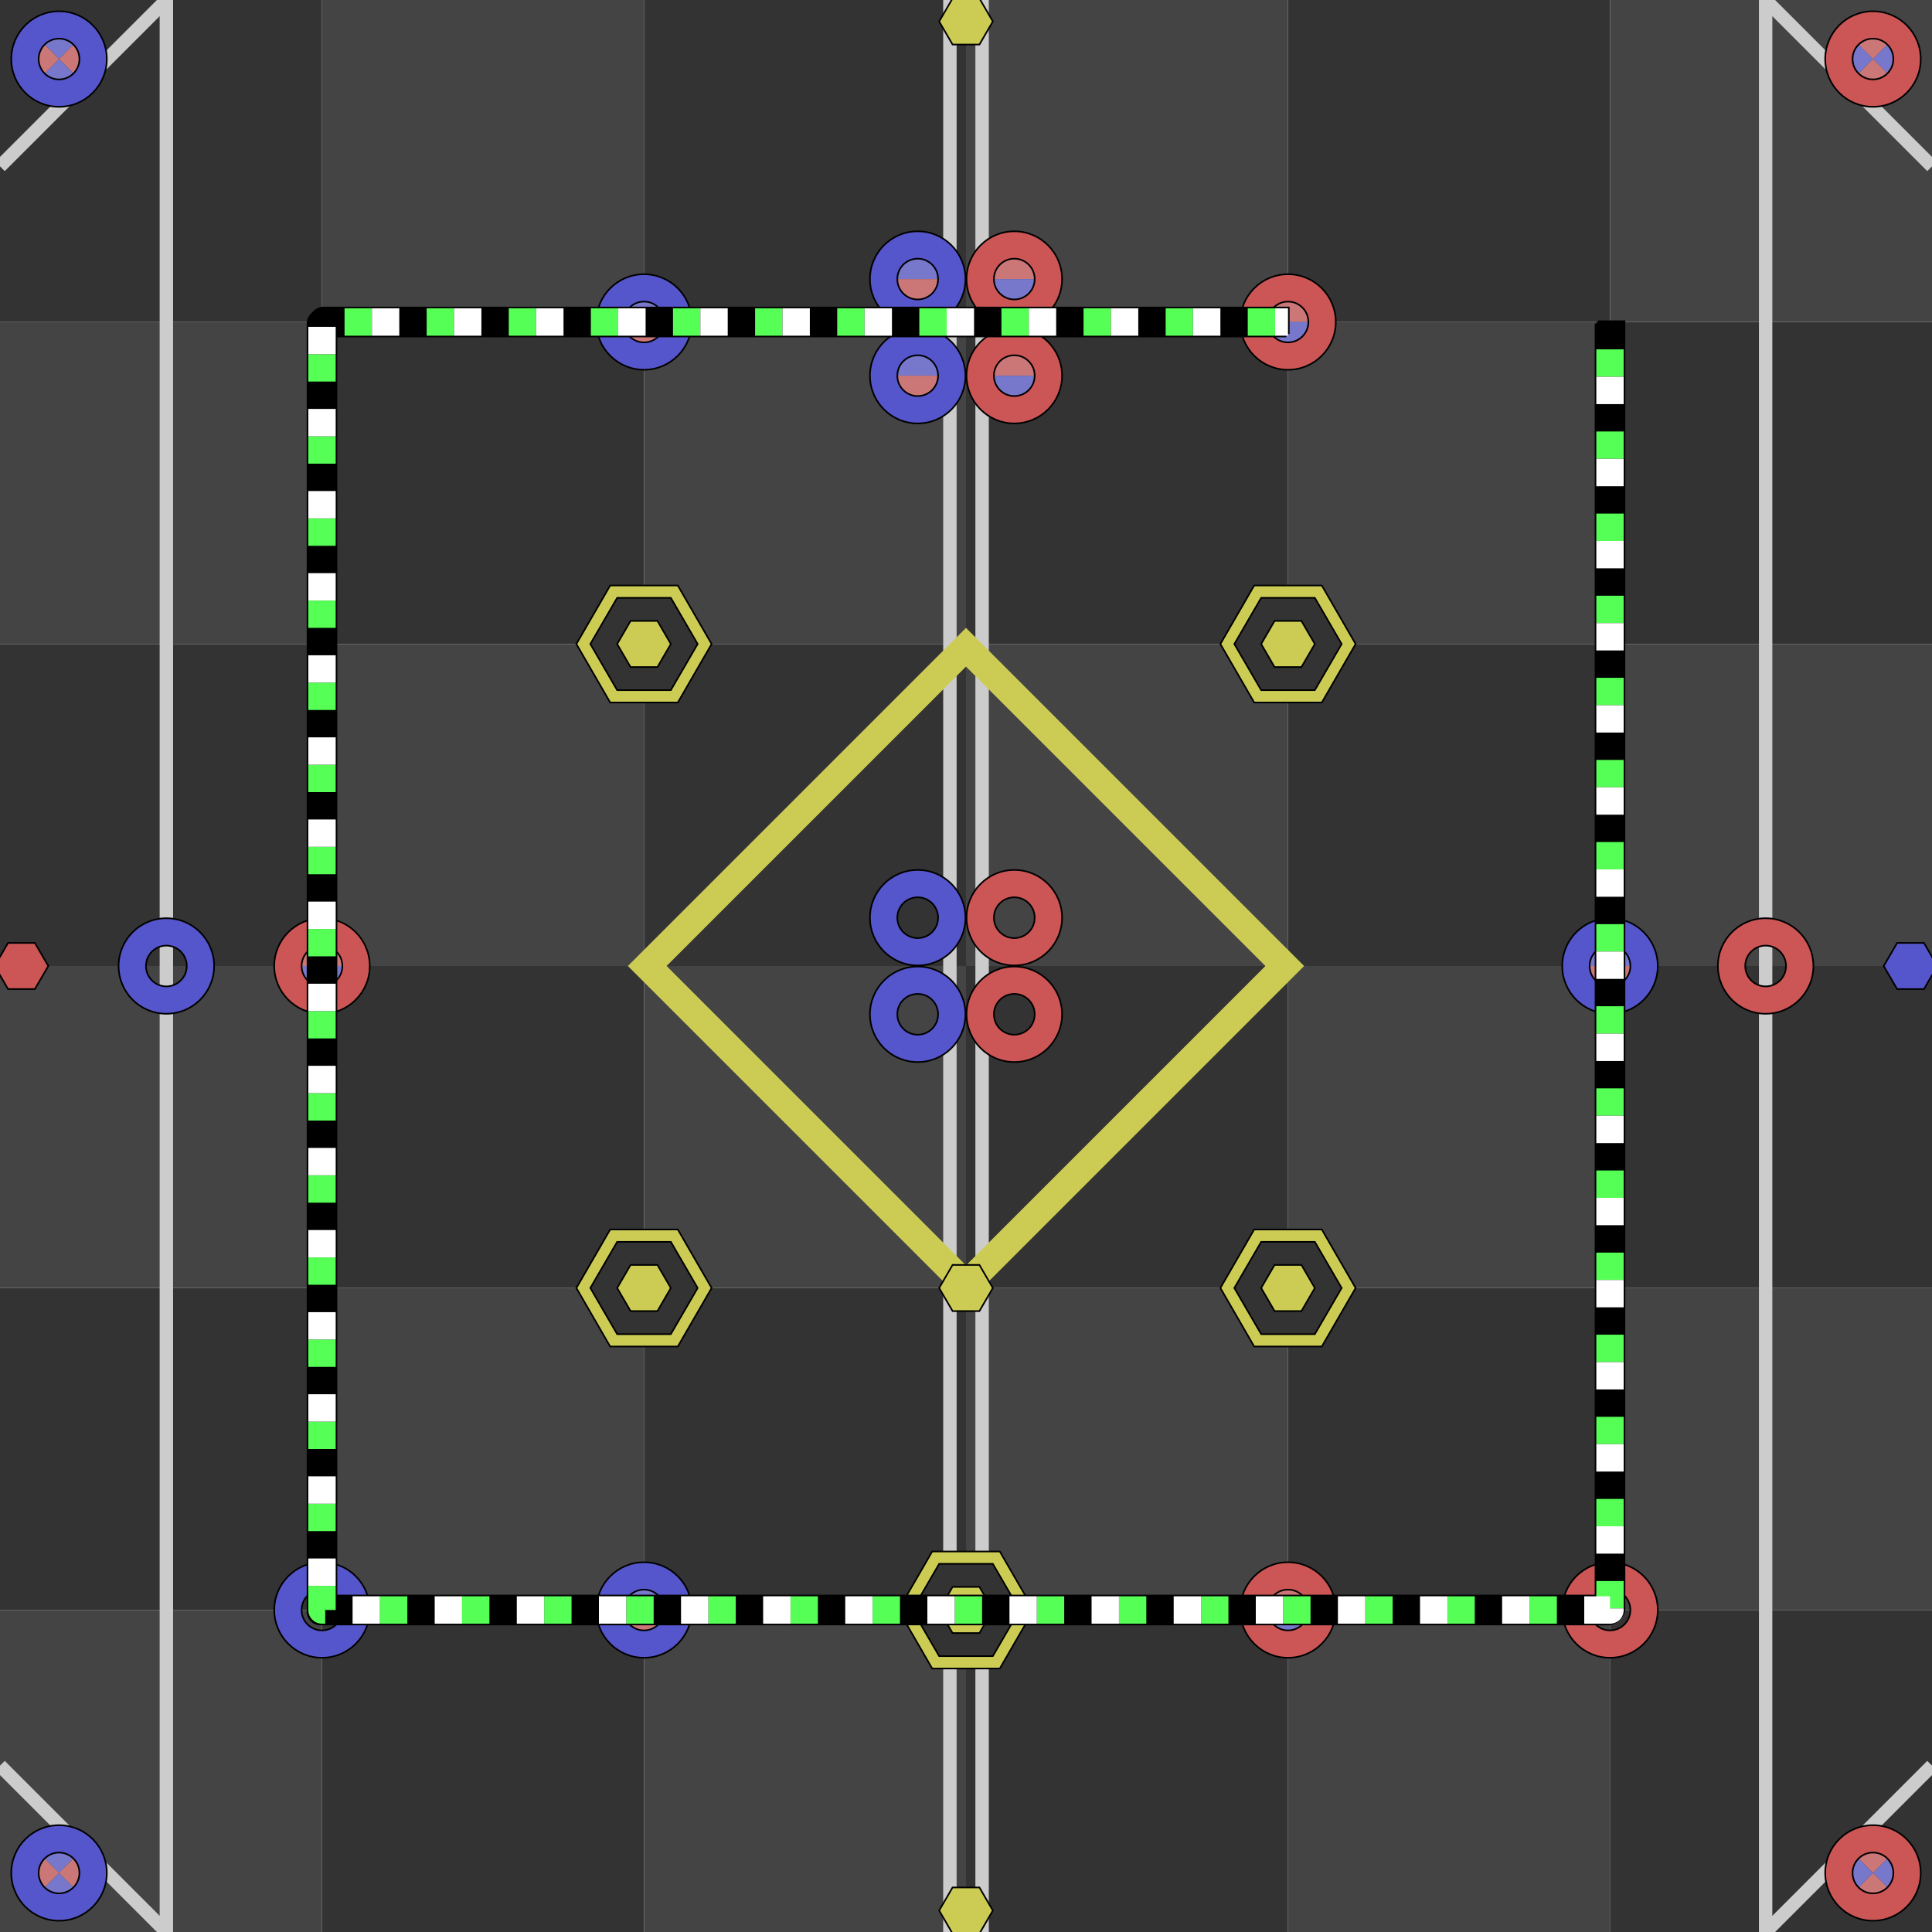
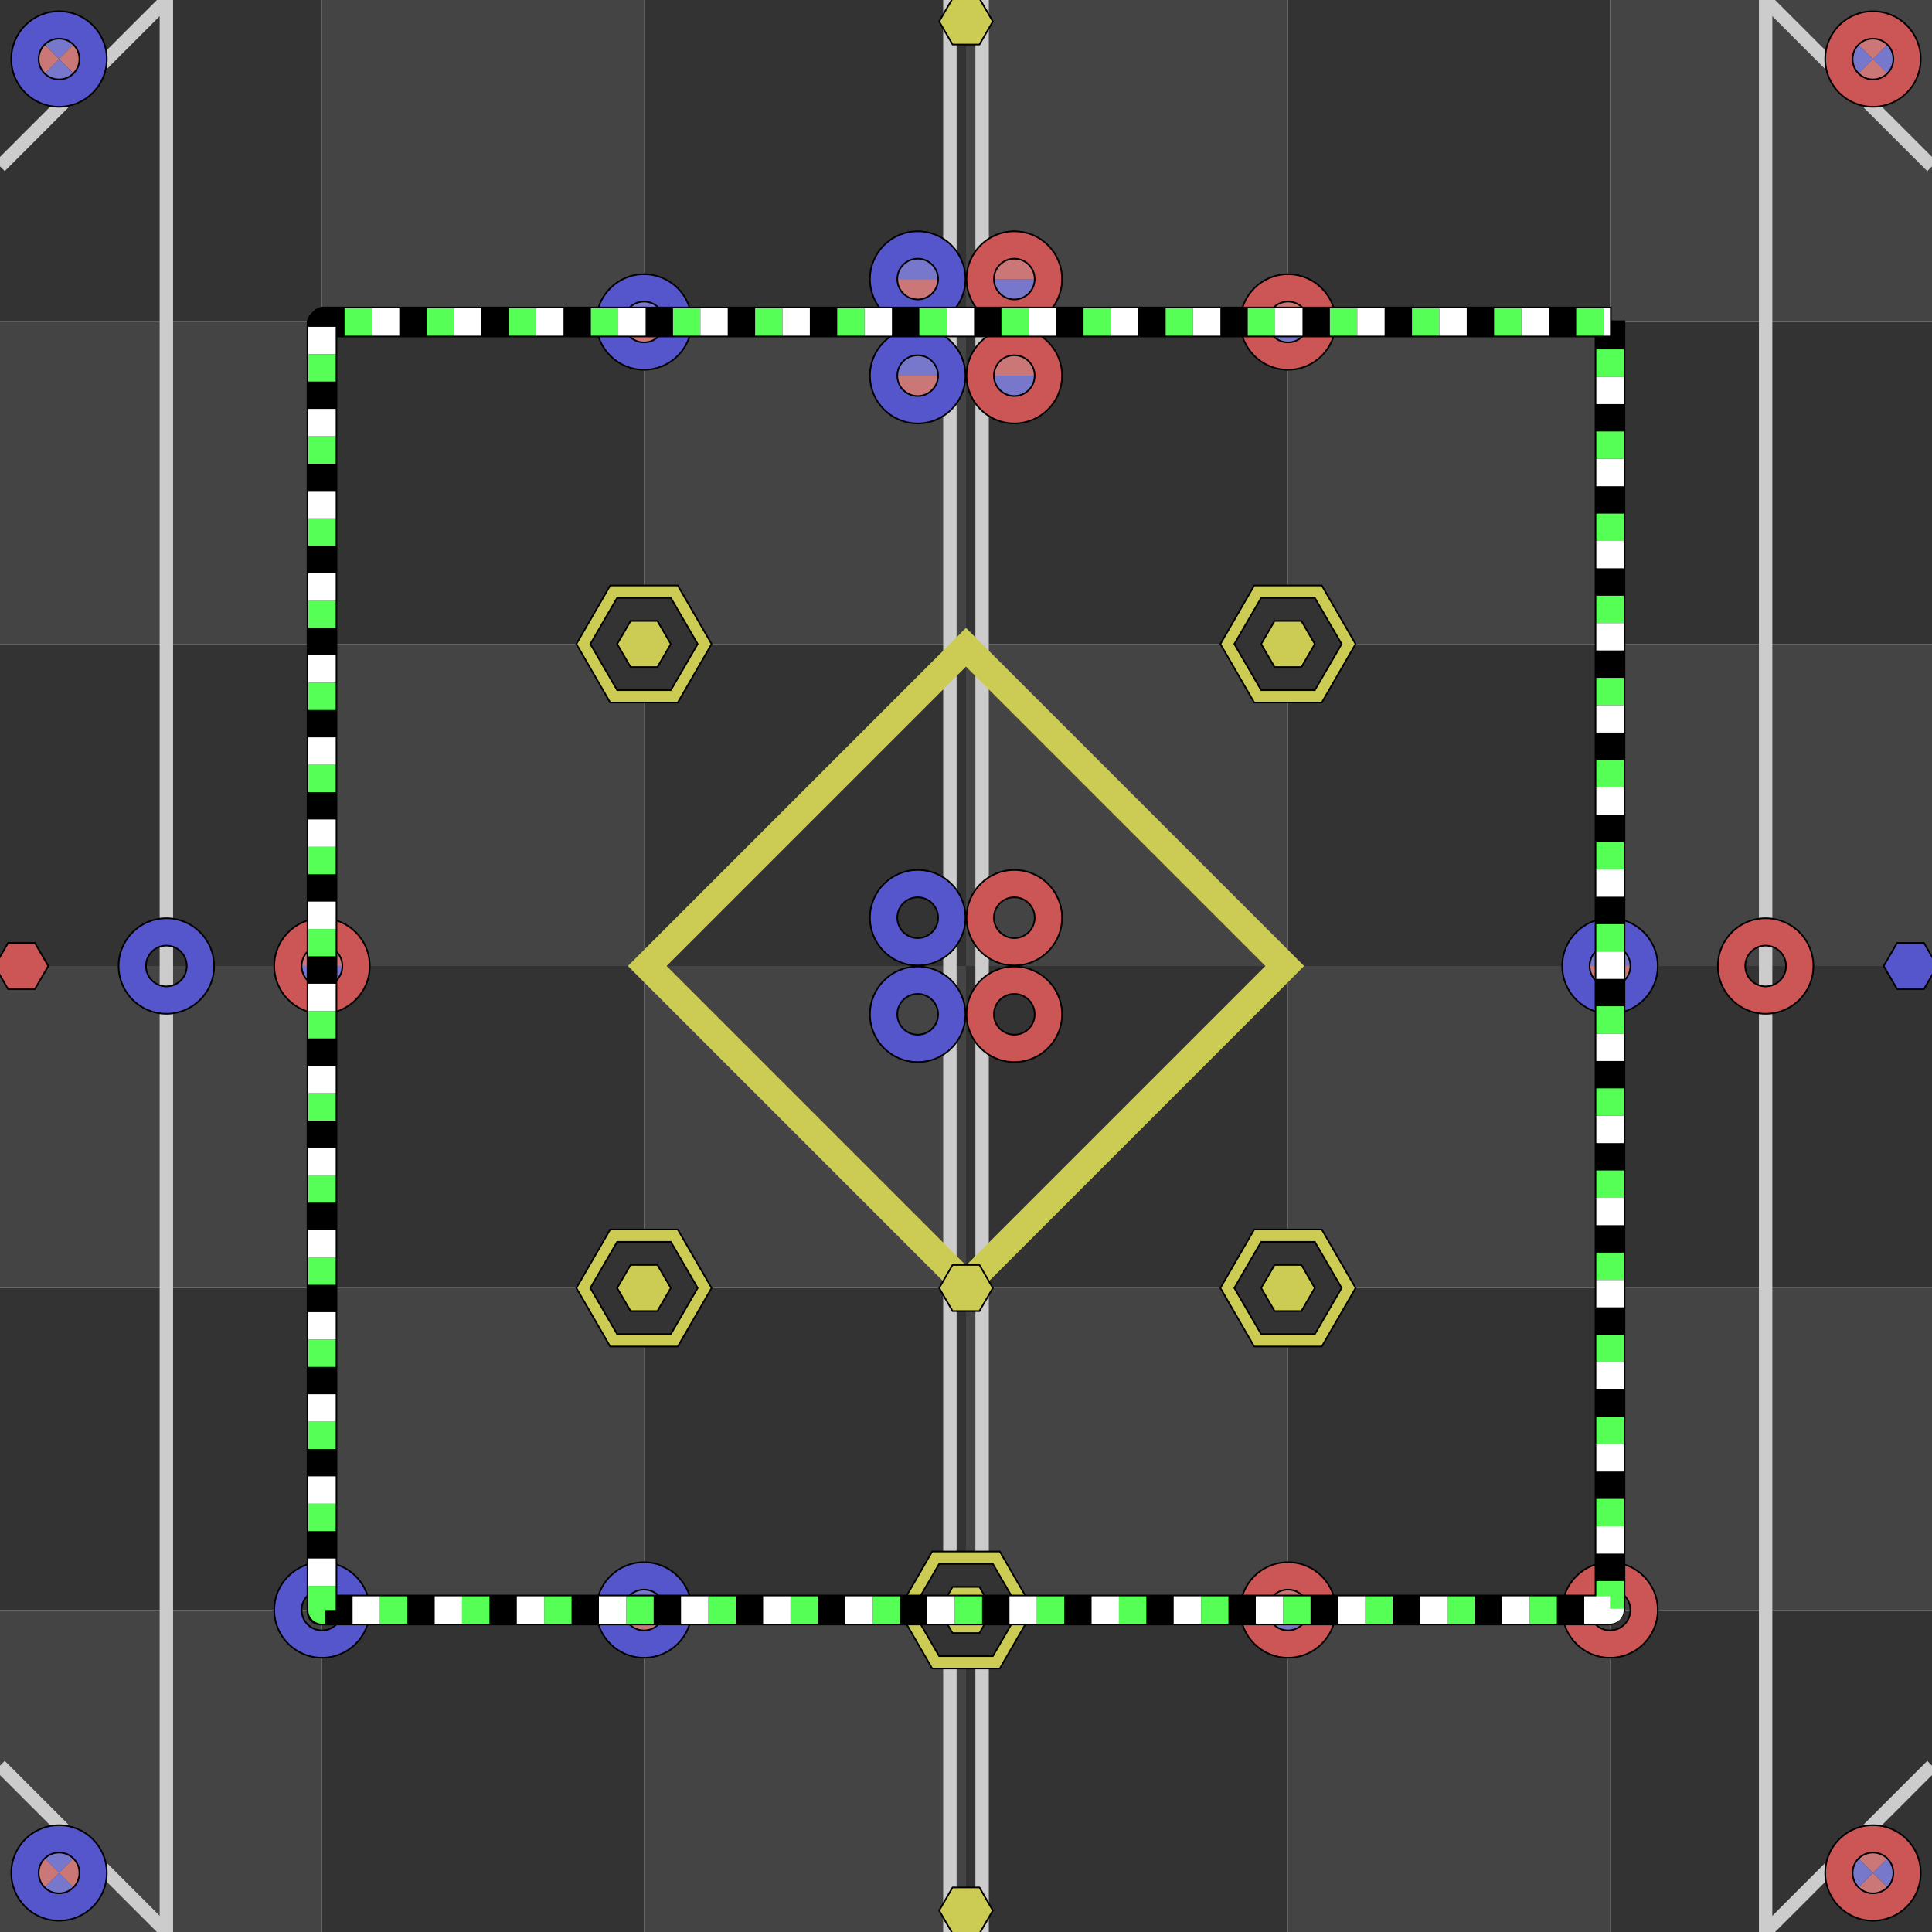
<svg xmlns="http://www.w3.org/2000/svg" version="1.1" width="600" height="600" viewBox="-1800 -1800 3600 3600">
  <g transform="scale(1, -1)">
    <rect x="-1800" y="-1800" width="600" height="600" fill="#444444" />
    <rect x="-1800" y="-1200" width="600" height="600" fill="#333333" />
    <rect x="-1800" y="-600" width="600" height="600" fill="#444444" />
    <rect x="-1800" y="0" width="600" height="600" fill="#333333" />
    <rect x="-1800" y="600" width="600" height="600" fill="#444444" />
    <rect x="-1800" y="1200" width="600" height="600" fill="#333333" />
    <rect x="-1200" y="-1800" width="600" height="600" fill="#333333" />
    <rect x="-1200" y="-1200" width="600" height="600" fill="#444444" />
    <rect x="-1200" y="-600" width="600" height="600" fill="#333333" />
    <rect x="-1200" y="0" width="600" height="600" fill="#444444" />
    <rect x="-1200" y="600" width="600" height="600" fill="#333333" />
    <rect x="-1200" y="1200" width="600" height="600" fill="#444444" />
    <rect x="-600" y="-1800" width="600" height="600" fill="#444444" />
    <rect x="-600" y="-1200" width="600" height="600" fill="#333333" />
    <rect x="-600" y="-600" width="600" height="600" fill="#444444" />
    <rect x="-600" y="0" width="600" height="600" fill="#333333" />
    <rect x="-600" y="600" width="600" height="600" fill="#444444" />
    <rect x="-600" y="1200" width="600" height="600" fill="#333333" />
    <rect x="0" y="-1800" width="600" height="600" fill="#333333" />
    <rect x="0" y="-1200" width="600" height="600" fill="#444444" />
    <rect x="0" y="-600" width="600" height="600" fill="#333333" />
    <rect x="0" y="0" width="600" height="600" fill="#444444" />
    <rect x="0" y="600" width="600" height="600" fill="#333333" />
    <rect x="0" y="1200" width="600" height="600" fill="#444444" />
    <rect x="600" y="-1800" width="600" height="600" fill="#444444" />
    <rect x="600" y="-1200" width="600" height="600" fill="#333333" />
    <rect x="600" y="-600" width="600" height="600" fill="#444444" />
    <rect x="600" y="0" width="600" height="600" fill="#333333" />
    <rect x="600" y="600" width="600" height="600" fill="#444444" />
    <rect x="600" y="1200" width="600" height="600" fill="#333333" />
    <rect x="1200" y="-1800" width="600" height="600" fill="#333333" />
    <rect x="1200" y="-1200" width="600" height="600" fill="#444444" />
    <rect x="1200" y="-600" width="600" height="600" fill="#333333" />
    <rect x="1200" y="0" width="600" height="600" fill="#444444" />
    <rect x="1200" y="600" width="600" height="600" fill="#333333" />
    <rect x="1200" y="1200" width="600" height="600" fill="#444444" />
    <line x1="-1490" y1="-1800" x2="-1490" y2="1800" stroke="#cccccc" stroke-width="25" />
    <line x1="-30" y1="-1800" x2="-30" y2="1800" stroke="#cccccc" stroke-width="25" />
    <line x1="30" y1="-1800" x2="30" y2="1800" stroke="#cccccc" stroke-width="25" />
    <line x1="1490" y1="-1800" x2="1490" y2="1800" stroke="#cccccc" stroke-width="25" />
    <line x1="-1800" y1="-1490" x2="-1490" y2="-1800" stroke="#cccccc" stroke-width="25" />
    <line x1="1800" y1="-1490" x2="1490" y2="-1800" stroke="#cccccc" stroke-width="25" />
    <line x1="-1800" y1="1490" x2="-1490" y2="1800" stroke="#cccccc" stroke-width="25" />
    <line x1="1800" y1="1490" x2="1490" y2="1800" stroke="#cccccc" stroke-width="25" />
    <rect x="-420" y="-420" width="840" height="840" transform="rotate(45)" stroke="#cccc55" fill="none" stroke-width="51" />
    <polygon points="-1710,0 -1735,43 -1785,43 -1810,0 -1785,-43 -1735,-43" fill="#cc5555" stroke="#000000" stroke-width="3" />
    <polygon points="1810,0 1785,43 1735,43 1710,0 1735,-43 1785,-43" fill="#5555cc" stroke="#000000" stroke-width="3" />
    <polygon points="50,1760 25,1803 -25,1803 -50,1760 -25,1717 25,1717" fill="#cccc55" stroke="#000000" stroke-width="3" />
    <polygon points="50,-600 25,-557 -25,-557 -50,-600 -25,-643 25,-643" fill="#cccc55" stroke="#000000" stroke-width="3" />
    <polygon points="50,-1760 25,-1717 -25,-1717 -50,-1760 -25,-1803 25,-1803" fill="#cccc55" stroke="#000000" stroke-width="3" />
    <polygon points="-474,600 -537,709 -663,709 -726,600 -663,491 -537,491" fill="#cccc55" stroke="#000000" stroke-width="3" />
    <polygon points="-500,600 -550,686 -650,686 -700,600 -650,514 -550,514" fill="#333333" stroke="#000000" stroke-width="3" />
    <polygon points="-550,600 -575,643 -625,643 -650,600 -625,557 -575,557" fill="#cccc55" stroke="#000000" stroke-width="3" />
    <polygon points="726,600 663,709 537,709 474,600 537,491 663,491" fill="#cccc55" stroke="#000000" stroke-width="3" />
    <polygon points="700,600 650,686 550,686 500,600 550,514 650,514" fill="#333333" stroke="#000000" stroke-width="3" />
    <polygon points="650,600 625,643 575,643 550,600 575,557 625,557" fill="#cccc55" stroke="#000000" stroke-width="3" />
    <polygon points="-474,-600 -537,-491 -663,-491 -726,-600 -663,-709 -537,-709" fill="#cccc55" stroke="#000000" stroke-width="3" />
    <polygon points="-500,-600 -550,-514 -650,-514 -700,-600 -650,-686 -550,-686" fill="#333333" stroke="#000000" stroke-width="3" />
    <polygon points="-550,-600 -575,-557 -625,-557 -650,-600 -625,-643 -575,-643" fill="#cccc55" stroke="#000000" stroke-width="3" />
    <polygon points="726,-600 663,-491 537,-491 474,-600 537,-709 663,-709" fill="#cccc55" stroke="#000000" stroke-width="3" />
    <polygon points="700,-600 650,-514 550,-514 500,-600 550,-686 650,-686" fill="#333333" stroke="#000000" stroke-width="3" />
    <polygon points="650,-600 625,-557 575,-557 550,-600 575,-643 625,-643" fill="#cccc55" stroke="#000000" stroke-width="3" />
    <polygon points="126,-1200 63,-1091 -63,-1091 -126,-1200 -63,-1309 63,-1309" fill="#cccc55" stroke="#000000" stroke-width="3" />
    <polygon points="100,-1200 50,-1114 -50,-1114 -100,-1200 -50,-1286 50,-1286" fill="#333333" stroke="#000000" stroke-width="3" />
    <polygon points="50,-1200 25,-1157 -25,-1157 -50,-1200 -25,-1243 25,-1243" fill="#cccc55" stroke="#000000" stroke-width="3" />
    <path d="M 1690,1690 l -63,63 a 89,89 0 0,0 126,0 z" fill="#cc7777" />
    <path d="M 1690,1690 l 63,63 a 89,89 0 0,0 0,-126 z" fill="#7777cc" />
    <path d="M 1690,1690 l 63,-63 a 89,89 0 0,0 -126,0 z" fill="#cc7777" />
    <path d="M 1690,1690 l -63,-63 a 89,89 0 0,0 0,126 z" fill="#7777cc" />
    <circle cx="1690" cy="1690" r="63" stroke="#cc5555" fill="none" stroke-width="51" />
    <circle cx="1690" cy="1690" r="89" fill="none" stroke="#000000" stroke-width="3" />
    <circle cx="1690" cy="1690" r="38" fill="none" stroke="#000000" stroke-width="3" />
    <path d="M 1690,-1690 l -63,63 a 89,89 0 0,0 126,0 z" fill="#cc7777" />
    <path d="M 1690,-1690 l 63,63 a 89,89 0 0,0 0,-126 z" fill="#7777cc" />
    <path d="M 1690,-1690 l 63,-63 a 89,89 0 0,0 -126,0 z" fill="#cc7777" />
    <path d="M 1690,-1690 l -63,-63 a 89,89 0 0,0 0,126 z" fill="#7777cc" />
    <circle cx="1690" cy="-1690" r="63" stroke="#cc5555" fill="none" stroke-width="51" />
    <circle cx="1690" cy="-1690" r="89" fill="none" stroke="#000000" stroke-width="3" />
    <circle cx="1690" cy="-1690" r="38" fill="none" stroke="#000000" stroke-width="3" />
    <path d="M -1690,1690 l -63,63 a 89,89 0 0,0 126,0 z" fill="#7777cc" />
    <path d="M -1690,1690 l 63,63 a 89,89 0 0,0 0,-126 z" fill="#cc7777" />
    <path d="M -1690,1690 l 63,-63 a 89,89 0 0,0 -126,0 z" fill="#7777cc" />
    <path d="M -1690,1690 l -63,-63 a 89,89 0 0,0 0,126 z" fill="#cc7777" />
    <circle cx="-1690" cy="1690" r="63" stroke="#5555cc" fill="none" stroke-width="51" />
    <circle cx="-1690" cy="1690" r="89" fill="none" stroke="#000000" stroke-width="3" />
    <circle cx="-1690" cy="1690" r="38" fill="none" stroke="#000000" stroke-width="3" />
    <path d="M -1690,-1690 l -63,63 a 89,89 0 0,0 126,0 z" fill="#7777cc" />
    <path d="M -1690,-1690 l 63,63 a 89,89 0 0,0 0,-126 z" fill="#cc7777" />
    <path d="M -1690,-1690 l 63,-63 a 89,89 0 0,0 -126,0 z" fill="#7777cc" />
    <path d="M -1690,-1690 l -63,-63 a 89,89 0 0,0 0,126 z" fill="#cc7777" />
    <circle cx="-1690" cy="-1690" r="63" stroke="#5555cc" fill="none" stroke-width="51" />
    <circle cx="-1690" cy="-1690" r="89" fill="none" stroke="#000000" stroke-width="3" />
    <circle cx="-1690" cy="-1690" r="38" fill="none" stroke="#000000" stroke-width="3" />
    <path d="M 1,1280 a 89,89 0 1,0 178,0" fill="#cc7777" />
    <path d="M 1,1280 a 89,89 0 1,1 178,0" fill="#7777cc" />
    <circle cx="90" cy="1280" r="63" stroke="#cc5555" fill="none" stroke-width="51" />
    <circle cx="90" cy="1280" r="89" fill="none" stroke="#000000" stroke-width="3" />
    <circle cx="90" cy="1280" r="38" fill="none" stroke="#000000" stroke-width="3" />
    <path d="M 511,1200 a 89,89 0 1,0 178,0" fill="#cc7777" />
    <path d="M 511,1200 a 89,89 0 1,1 178,0" fill="#7777cc" />
    <circle cx="600" cy="1200" r="63" stroke="#cc5555" fill="none" stroke-width="51" />
    <circle cx="600" cy="1200" r="89" fill="none" stroke="#000000" stroke-width="3" />
    <circle cx="600" cy="1200" r="38" fill="none" stroke="#000000" stroke-width="3" />
    <path d="M 1,1100 a 89,89 0 1,0 178,0" fill="#cc7777" />
    <path d="M 1,1100 a 89,89 0 1,1 178,0" fill="#7777cc" />
    <circle cx="90" cy="1100" r="63" stroke="#cc5555" fill="none" stroke-width="51" />
    <circle cx="90" cy="1100" r="89" fill="none" stroke="#000000" stroke-width="3" />
    <circle cx="90" cy="1100" r="38" fill="none" stroke="#000000" stroke-width="3" />
    <path d="M -1289,0 a 89,89 0 1,0 178,0" fill="#cc7777" />
    <path d="M -1289,0 a 89,89 0 1,1 178,0" fill="#7777cc" />
    <circle cx="-1200" cy="0" r="63" stroke="#cc5555" fill="none" stroke-width="51" />
    <circle cx="-1200" cy="0" r="89" fill="none" stroke="#000000" stroke-width="3" />
    <circle cx="-1200" cy="0" r="38" fill="none" stroke="#000000" stroke-width="3" />
    <path d="M 511,-1200 a 89,89 0 1,0 178,0" fill="#cc7777" />
    <path d="M 511,-1200 a 89,89 0 1,1 178,0" fill="#7777cc" />
    <circle cx="600" cy="-1200" r="63" stroke="#cc5555" fill="none" stroke-width="51" />
    <circle cx="600" cy="-1200" r="89" fill="none" stroke="#000000" stroke-width="3" />
    <circle cx="600" cy="-1200" r="38" fill="none" stroke="#000000" stroke-width="3" />
    <path d="M -179,1280 a 89,89 0 1,0 178,0" fill="#7777cc" />
    <path d="M -179,1280 a 89,89 0 1,1 178,0" fill="#cc7777" />
    <circle cx="-90" cy="1280" r="63" stroke="#5555cc" fill="none" stroke-width="51" />
    <circle cx="-90" cy="1280" r="89" fill="none" stroke="#000000" stroke-width="3" />
    <circle cx="-90" cy="1280" r="38" fill="none" stroke="#000000" stroke-width="3" />
    <path d="M -689,1200 a 89,89 0 1,0 178,0" fill="#7777cc" />
    <path d="M -689,1200 a 89,89 0 1,1 178,0" fill="#cc7777" />
    <circle cx="-600" cy="1200" r="63" stroke="#5555cc" fill="none" stroke-width="51" />
    <circle cx="-600" cy="1200" r="89" fill="none" stroke="#000000" stroke-width="3" />
    <circle cx="-600" cy="1200" r="38" fill="none" stroke="#000000" stroke-width="3" />
    <path d="M -179,1100 a 89,89 0 1,0 178,0" fill="#7777cc" />
    <path d="M -179,1100 a 89,89 0 1,1 178,0" fill="#cc7777" />
    <circle cx="-90" cy="1100" r="63" stroke="#5555cc" fill="none" stroke-width="51" />
    <circle cx="-90" cy="1100" r="89" fill="none" stroke="#000000" stroke-width="3" />
    <circle cx="-90" cy="1100" r="38" fill="none" stroke="#000000" stroke-width="3" />
    <path d="M 1111,0 a 89,89 0 1,0 178,0" fill="#7777cc" />
    <path d="M 1111,0 a 89,89 0 1,1 178,0" fill="#cc7777" />
    <circle cx="1200" cy="0" r="63" stroke="#5555cc" fill="none" stroke-width="51" />
    <circle cx="1200" cy="0" r="89" fill="none" stroke="#000000" stroke-width="3" />
    <circle cx="1200" cy="0" r="38" fill="none" stroke="#000000" stroke-width="3" />
    <path d="M -689,-1200 a 89,89 0 1,0 178,0" fill="#7777cc" />
    <path d="M -689,-1200 a 89,89 0 1,1 178,0" fill="#cc7777" />
    <circle cx="-600" cy="-1200" r="63" stroke="#5555cc" fill="none" stroke-width="51" />
    <circle cx="-600" cy="-1200" r="89" fill="none" stroke="#000000" stroke-width="3" />
    <circle cx="-600" cy="-1200" r="38" fill="none" stroke="#000000" stroke-width="3" />
    <circle cx="90" cy="90" r="63" stroke="#cc5555" fill="none" stroke-width="51" />
    <circle cx="90" cy="90" r="89" fill="none" stroke="#000000" stroke-width="3" />
    <circle cx="90" cy="90" r="38" fill="none" stroke="#000000" stroke-width="3" />
    <circle cx="1490" cy="0" r="63" stroke="#cc5555" fill="none" stroke-width="51" />
    <circle cx="1490" cy="0" r="89" fill="none" stroke="#000000" stroke-width="3" />
    <circle cx="1490" cy="0" r="38" fill="none" stroke="#000000" stroke-width="3" />
    <circle cx="90" cy="-90" r="63" stroke="#cc5555" fill="none" stroke-width="51" />
    <circle cx="90" cy="-90" r="89" fill="none" stroke="#000000" stroke-width="3" />
    <circle cx="90" cy="-90" r="38" fill="none" stroke="#000000" stroke-width="3" />
    <circle cx="1200" cy="-1200" r="63" stroke="#cc5555" fill="none" stroke-width="51" />
    <circle cx="1200" cy="-1200" r="89" fill="none" stroke="#000000" stroke-width="3" />
    <circle cx="1200" cy="-1200" r="38" fill="none" stroke="#000000" stroke-width="3" />
    <circle cx="-90" cy="90" r="63" stroke="#5555cc" fill="none" stroke-width="51" />
    <circle cx="-90" cy="90" r="89" fill="none" stroke="#000000" stroke-width="3" />
    <circle cx="-90" cy="90" r="38" fill="none" stroke="#000000" stroke-width="3" />
    <circle cx="-1490" cy="0" r="63" stroke="#5555cc" fill="none" stroke-width="51" />
    <circle cx="-1490" cy="0" r="89" fill="none" stroke="#000000" stroke-width="3" />
    <circle cx="-1490" cy="0" r="38" fill="none" stroke="#000000" stroke-width="3" />
    <circle cx="-90" cy="-90" r="63" stroke="#5555cc" fill="none" stroke-width="51" />
    <circle cx="-90" cy="-90" r="89" fill="none" stroke="#000000" stroke-width="3" />
    <circle cx="-90" cy="-90" r="38" fill="none" stroke="#000000" stroke-width="3" />
    <circle cx="-1200" cy="-1200" r="63" stroke="#5555cc" fill="none" stroke-width="51" />
    <circle cx="-1200" cy="-1200" r="89" fill="none" stroke="#000000" stroke-width="3" />
    <circle cx="-1200" cy="-1200" r="38" fill="none" stroke="#000000" stroke-width="3" />
-     <polyline points="1203,1203 1203,1203 1203,-1197 1203,-1197 -1197,-1197 -1197,-1197 -1197,1203 -1197,1203 603,1203" fill="none" stroke="#000000" stroke-width="51" stroke-linejoin="round" />
-     <polyline points="1197,1197 1197,1197 1197,-1203 1197,-1203 -1203,-1203 -1203,-1203 -1203,1197 -1203,1197 597,1197" fill="none" stroke="#000000" stroke-width="51" stroke-linejoin="round" />
-     <polyline points="1200,1200 1200,1200 1200,-1200 1200,-1200 -1200,-1200 -1200,-1200 -1200,1200 -1200,1200 600,1200" fill="none" stroke="#000000" stroke-width="51" stroke-dasharray="51,102" stroke-linejoin="round" />
-     <polyline points="1200,1200 1200,1200 1200,-1200 1200,-1200 -1200,-1200 -1200,-1200 -1200,1200 -1200,1200 600,1200" fill="none" stroke="#55ff55" stroke-width="51" stroke-dasharray="51,102" stroke-dashoffset="102" stroke-linejoin="round" />
-     <polyline points="1200,1200 1200,1200 1200,-1200 1200,-1200 -1200,-1200 -1200,-1200 -1200,1200 -1200,1200 600,1200" fill="none" stroke="#ffffff" stroke-width="51" stroke-dasharray="51,102" stroke-dashoffset="51" stroke-linejoin="round" />
+     <polyline points="1203,1203 1203,1203 1203,-1197 1203,-1197 -1197,-1197 -1197,-1197 -1197,1203 -1197,1203 1203,1203" fill="none" stroke="#000000" stroke-width="51" stroke-linejoin="round" />
+     <polyline points="1197,1197 1197,1197 1197,-1203 1197,-1203 -1203,-1203 -1203,-1203 -1203,1197 -1203,1197 1197,1197" fill="none" stroke="#000000" stroke-width="51" stroke-linejoin="round" />
+     <polyline points="1200,1200 1200,1200 1200,-1200 1200,-1200 -1200,-1200 -1200,-1200 -1200,1200 -1200,1200 1200,1200" fill="none" stroke="#000000" stroke-width="51" stroke-dasharray="51,102" stroke-linejoin="round" />
+     <polyline points="1200,1200 1200,1200 1200,-1200 1200,-1200 -1200,-1200 -1200,-1200 -1200,1200 -1200,1200 1200,1200" fill="none" stroke="#55ff55" stroke-width="51" stroke-dasharray="51,102" stroke-dashoffset="102" stroke-linejoin="round" />
+     <polyline points="1200,1200 1200,1200 1200,-1200 1200,-1200 -1200,-1200 -1200,-1200 -1200,1200 -1200,1200 1200,1200" fill="none" stroke="#ffffff" stroke-width="51" stroke-dasharray="51,102" stroke-dashoffset="51" stroke-linejoin="round" />
  </g>
</svg>
